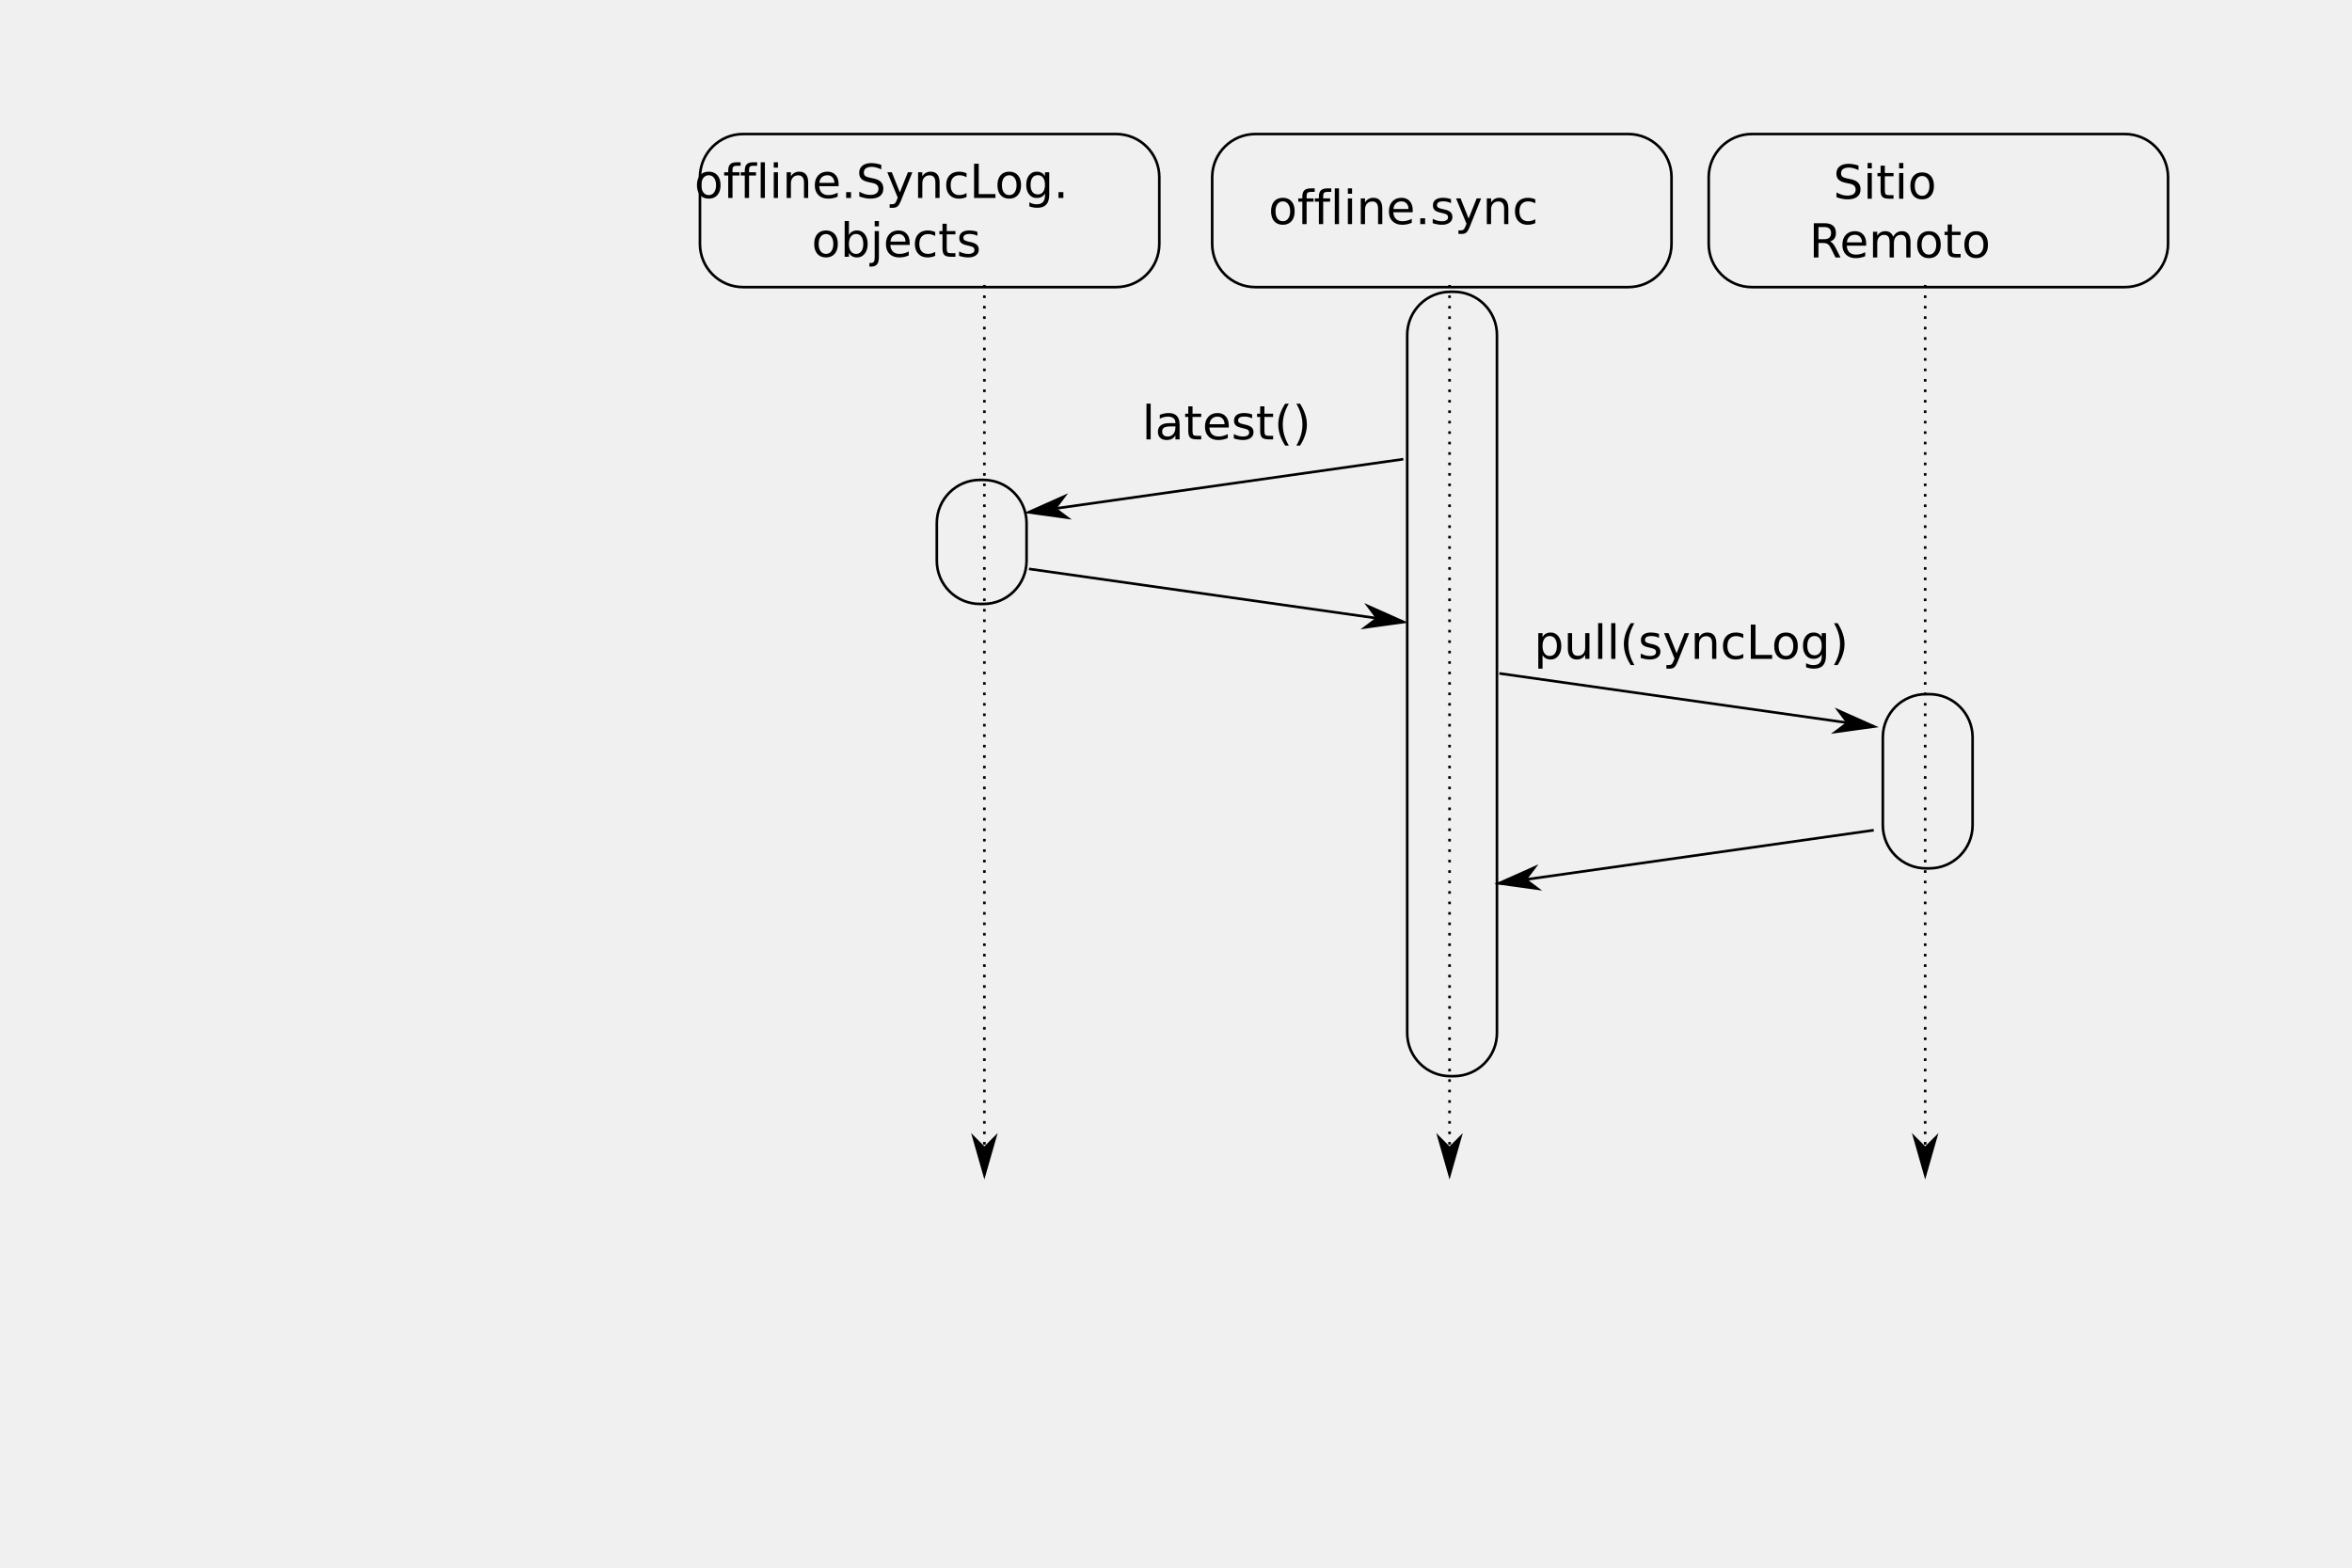
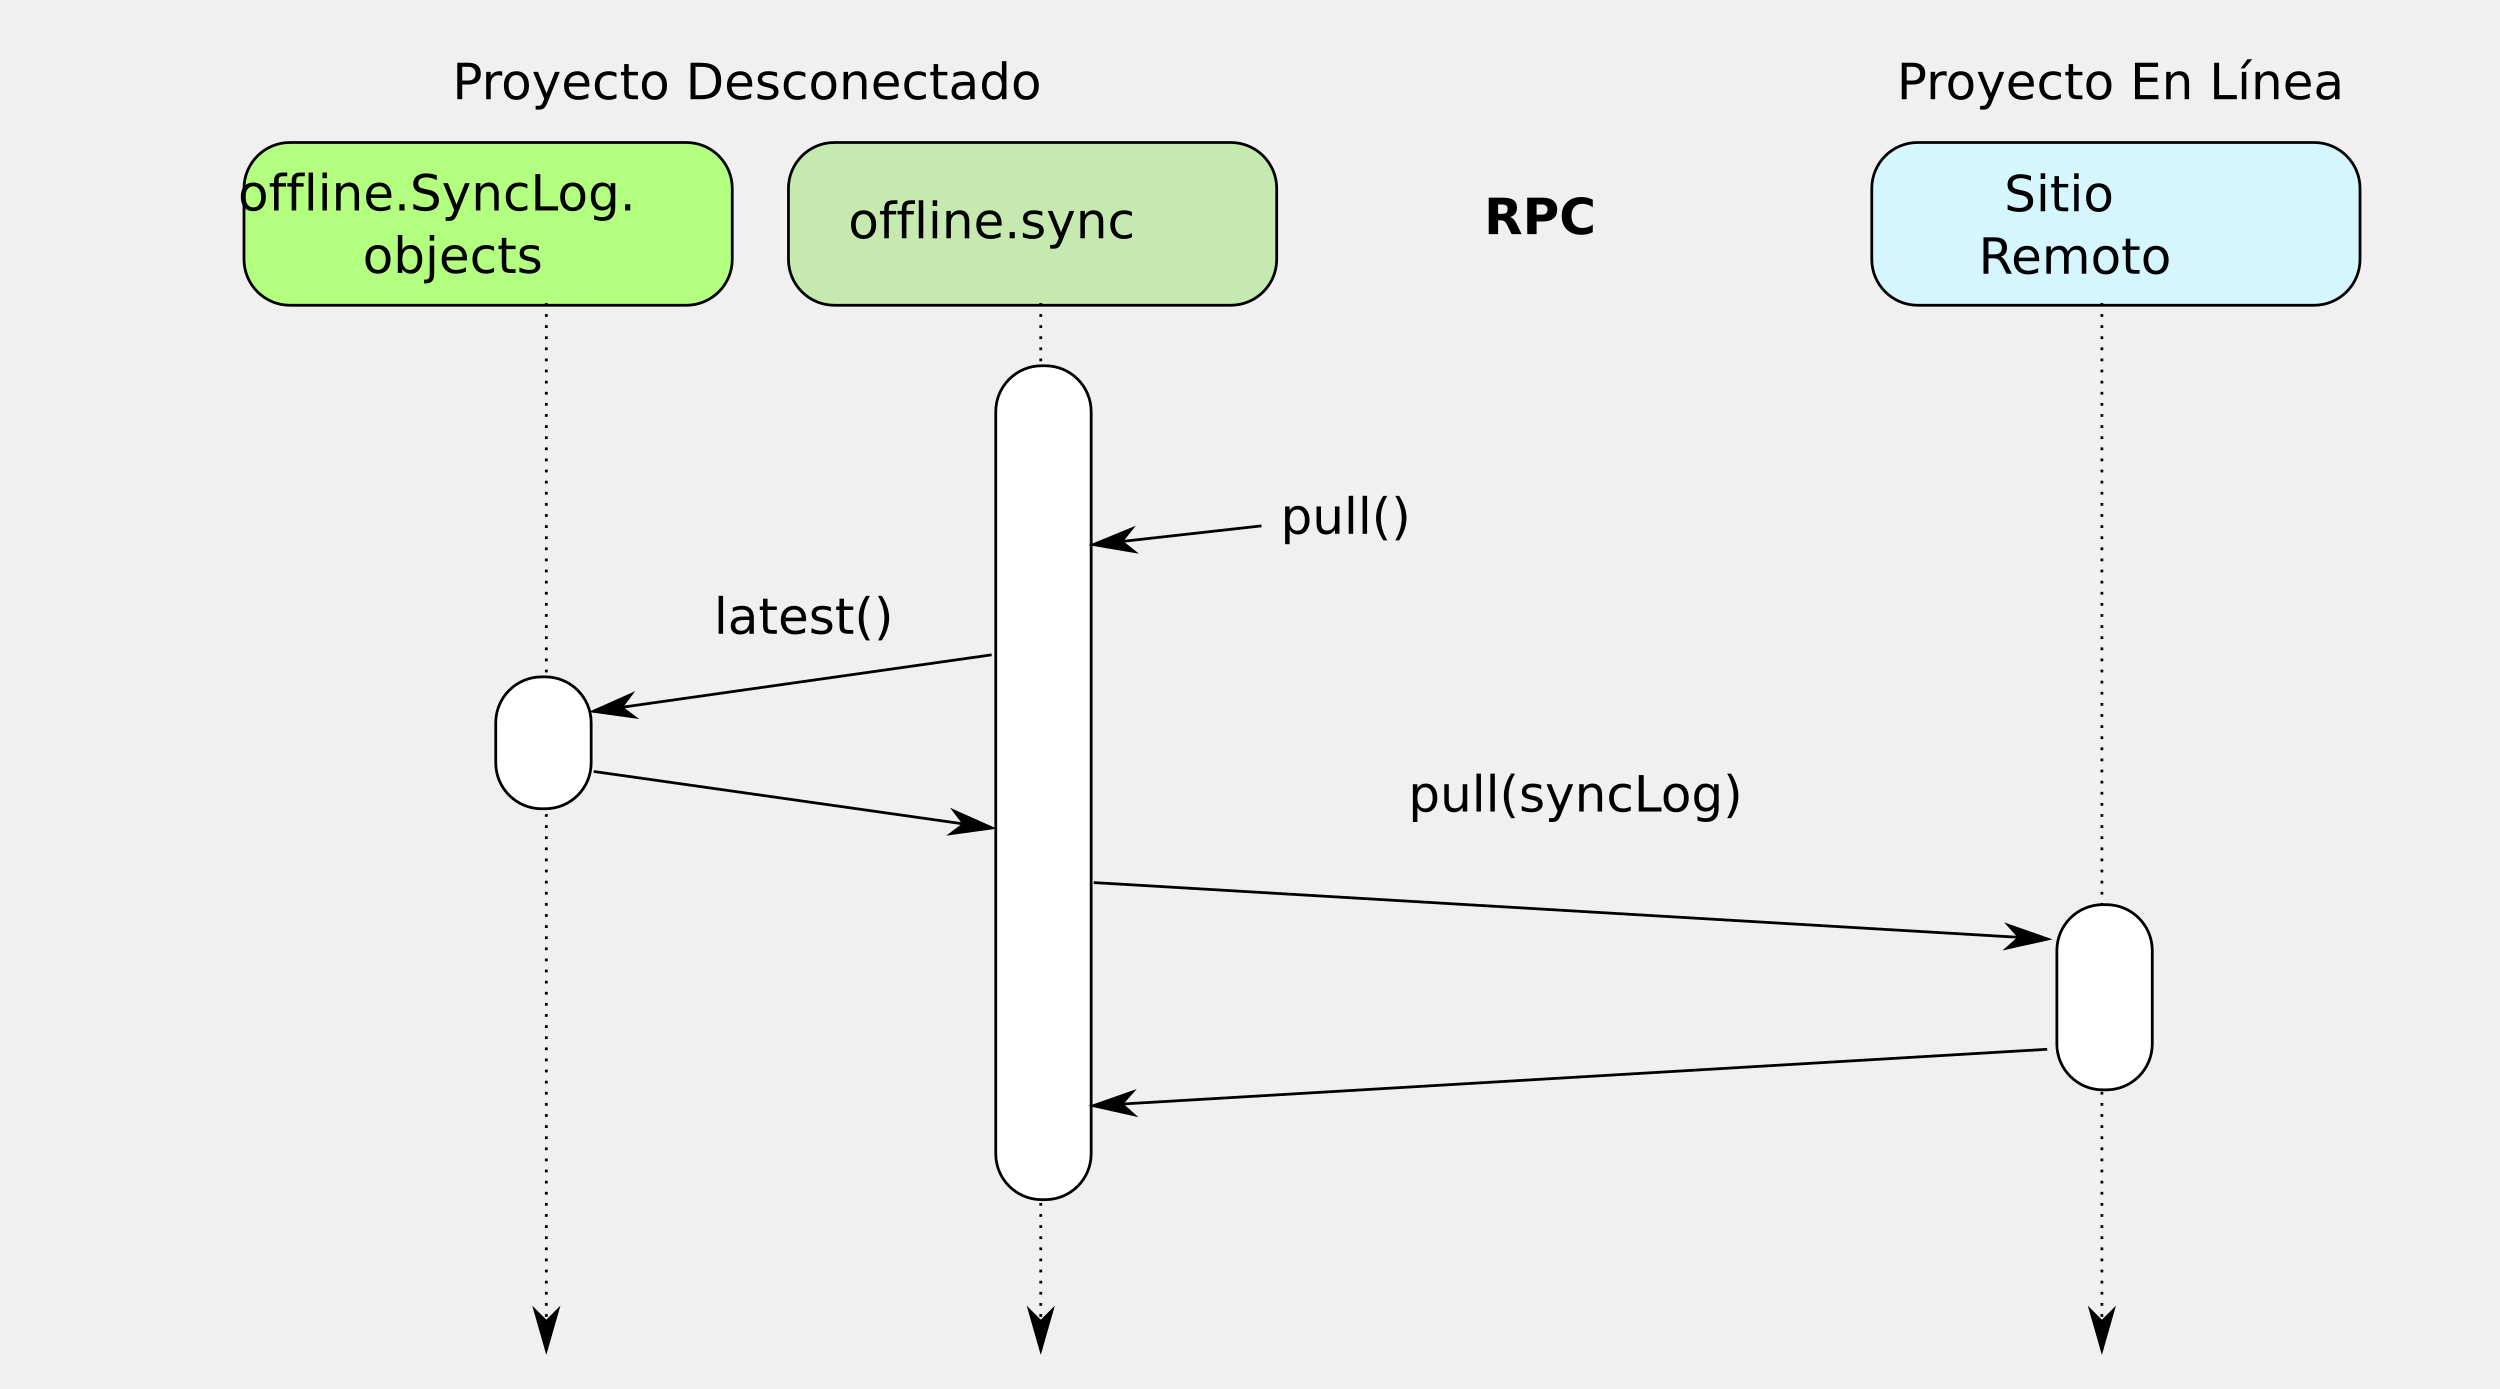
- <svg xmlns="http://www.w3.org/2000/svg" width="900" height="600" id="svg7798" version="1.0">
+ <svg xmlns="http://www.w3.org/2000/svg" width="900" height="500" id="svg7798" version="1.0">
  <defs id="defs7800">
-     <marker orient="auto" refY="0.0" refX="0.0" id="Arrow1Lend" style="overflow:visible;">
-       <path id="path3245" d="M 0.0,0.0 L 5.0,-5.0 L -12.5,0.0 L 5.0,5.0 L 0.0,0.0 z " style="fill-rule:evenodd;stroke:#000000;stroke-width:1.0pt;marker-start:none;" transform="scale(0.8) rotate(180) translate(12.5,0)" />
+     <marker orient="auto" refY="0" refX="0" id="Arrow1Lend" style="overflow:visible">
+       <path id="path3245" d="M 0,0 L 5,-5 L -12.5,0 L 5,5 L 0,0 z" style="fill-rule:evenodd;stroke:#000000;stroke-width:1pt;marker-start:none" transform="matrix(-0.8,0,0,-0.8,-10,0)" />
    </marker>
  </defs>
  <g id="layer1">
-     <rect style="opacity:1;fill:none;fill-opacity:1;fill-rule:evenodd;stroke:#000000;stroke-width:1px;stroke-linecap:butt;stroke-linejoin:miter;marker:none;marker-start:none;marker-mid:none;marker-end:none;stroke-miterlimit:4;stroke-dasharray:none;stroke-dashoffset:0;stroke-opacity:1;visibility:visible;display:inline;overflow:visible;enable-background:accumulate" id="rect7810" width="175.767" height="58.589" x="463.843" y="51.301" rx="16.529" ry="16.529" />
-     <text xml:space="preserve" style="font-size:18px;font-style:normal;font-weight:normal;text-align:center;text-anchor:middle;fill:#000000;fill-opacity:1;stroke:none;stroke-width:1px;stroke-linecap:butt;stroke-linejoin:miter;stroke-opacity:1;font-family:Bitstream Vera Sans;-inkscape-font-specification:Bitstream Vera Sans" x="551.291" y="85.779" id="text7812">
-       <tspan x="551.291" y="85.779" id="tspan7816">offline.sync</tspan>
+     <rect style="opacity:1;fill:#c6e9af;fill-opacity:1;fill-rule:evenodd;stroke:#000000;stroke-width:1px;stroke-linecap:butt;stroke-linejoin:miter;marker:none;marker-start:none;marker-mid:none;marker-end:none;stroke-miterlimit:4;stroke-dasharray:none;stroke-dashoffset:0;stroke-opacity:1;visibility:visible;display:inline;overflow:visible;enable-background:accumulate" id="rect7810" width="175.767" height="58.589" x="283.843" y="51.301" rx="16.529" ry="16.529" />
+     <text xml:space="preserve" style="font-size:18px;font-style:normal;font-weight:normal;text-align:center;text-anchor:middle;fill:#000000;fill-opacity:1;stroke:none;stroke-width:1px;stroke-linecap:butt;stroke-linejoin:miter;stroke-opacity:1;font-family:Bitstream Vera Sans;-inkscape-font-specification:Bitstream Vera Sans" x="371.291" y="85.779" id="text7812">
+       <tspan x="371.291" y="85.779" id="tspan7816">offline.sync</tspan>
    </text>
-     <rect ry="16.529" rx="16.529" y="51.301" x="653.843" height="58.589" width="175.767" id="rect7824" style="opacity:1;fill:none;fill-opacity:1;fill-rule:evenodd;stroke:#000000;stroke-width:1px;stroke-linecap:butt;stroke-linejoin:miter;marker:none;marker-start:none;marker-mid:none;marker-end:none;stroke-miterlimit:4;stroke-dasharray:none;stroke-dashoffset:0;stroke-opacity:1;visibility:visible;display:inline;overflow:visible;enable-background:accumulate" />
-     <text id="text7826" y="76.056" x="741.291" style="font-size:18px;font-style:normal;font-weight:normal;text-align:center;text-anchor:middle;fill:#000000;fill-opacity:1;stroke:none;stroke-width:1px;stroke-linecap:butt;stroke-linejoin:miter;stroke-opacity:1;font-family:Bitstream Vera Sans;-inkscape-font-specification:Bitstream Vera Sans" xml:space="preserve">
-       <tspan id="tspan7830" y="76.056" x="741.291">Sitio</tspan>
-       <tspan y="98.556" x="741.291" id="tspan7834">Remoto</tspan>
+     <rect ry="16.529" rx="16.529" y="51.301" x="673.843" height="58.589" width="175.767" id="rect7824" style="opacity:1;fill:#d5f6ff;fill-opacity:1;fill-rule:evenodd;stroke:#000000;stroke-width:1px;stroke-linecap:butt;stroke-linejoin:miter;marker:none;marker-start:none;marker-mid:none;marker-end:none;stroke-miterlimit:4;stroke-dasharray:none;stroke-dashoffset:0;stroke-opacity:1;visibility:visible;display:inline;overflow:visible;enable-background:accumulate" />
+     <text id="text7826" y="76.056" x="761.291" style="font-size:18px;font-style:normal;font-weight:normal;text-align:center;text-anchor:middle;fill:#000000;fill-opacity:1;stroke:none;stroke-width:1px;stroke-linecap:butt;stroke-linejoin:miter;stroke-opacity:1;font-family:Bitstream Vera Sans;-inkscape-font-specification:Bitstream Vera Sans" xml:space="preserve">
+       <tspan id="tspan7830" y="76.056" x="761.291">Sitio</tspan>
+       <tspan y="98.556" x="761.291" id="tspan7834">Remoto</tspan>
    </text>
-     <path style="fill:none;fill-rule:evenodd;stroke:#000000;stroke-width:1;stroke-linecap:butt;stroke-linejoin:miter;marker-end:url(#Arrow1Lend);stroke-miterlimit:4;stroke-dasharray:1, 3;stroke-dashoffset:0;stroke-opacity:1" d="M 554.675,109.066 L 554.675,449.487" id="path7836" />
-     <path id="path8864" d="M 736.675,109.066 L 736.675,449.487" style="fill:none;fill-rule:evenodd;stroke:#000000;stroke-width:1;stroke-linecap:butt;stroke-linejoin:miter;marker-end:url(#Arrow1Lend);stroke-miterlimit:4;stroke-dasharray:1, 3;stroke-dashoffset:0;stroke-opacity:1" />
-     <rect style="opacity:1;fill:none;fill-opacity:1;fill-rule:evenodd;stroke:#000000;stroke-width:1;stroke-linecap:butt;stroke-linejoin:miter;marker:none;marker-start:none;marker-mid:none;marker-end:none;stroke-miterlimit:4;stroke-dasharray:none;stroke-dashoffset:0;stroke-opacity:1;visibility:visible;display:inline;overflow:visible;enable-background:accumulate" id="rect8866" width="34.345" height="66.67" x="720.472" y="265.675" rx="16.529" ry="16.529" />
-     <rect ry="16.529" rx="16.529" y="111.675" x="538.472" height="300.201" width="34.345" id="rect8868" style="opacity:1;fill:none;fill-opacity:1;fill-rule:evenodd;stroke:#000000;stroke-width:1;stroke-linecap:butt;stroke-linejoin:miter;marker:none;marker-start:none;marker-mid:none;marker-end:none;stroke-miterlimit:4;stroke-dasharray:none;stroke-dashoffset:0;stroke-opacity:1;visibility:visible;display:inline;overflow:visible;enable-background:accumulate" />
-     <text xml:space="preserve" style="font-size:18px;font-style:normal;font-weight:bold;fill:#000000;fill-opacity:1;stroke:none;stroke-width:1px;stroke-linecap:butt;stroke-linejoin:miter;stroke-opacity:1;font-family:Bitstream Vera Sans;-inkscape-font-specification:Sans" x="436.995" y="168.162" id="text8870">
-       <tspan id="tspan8872" x="436.995" y="168.162" style="font-weight:normal;-inkscape-font-specification:Bitstream Vera Sans">latest()</tspan>
+     <path style="fill:none;fill-rule:evenodd;stroke:#000000;stroke-width:1;stroke-linecap:butt;stroke-linejoin:miter;marker-end:url(#Arrow1Lend);stroke-miterlimit:4;stroke-dasharray:1, 3;stroke-dashoffset:0;stroke-opacity:1" d="M 374.675,109.066 L 374.675,485.853" id="path7836" />
+     <path id="path8864" d="M 756.675,109.066 L 756.675,485.853" style="fill:none;fill-rule:evenodd;stroke:#000000;stroke-width:1;stroke-linecap:butt;stroke-linejoin:miter;marker-end:url(#Arrow1Lend);stroke-miterlimit:4;stroke-dasharray:1, 3;stroke-dashoffset:0;stroke-opacity:1" />
+     <rect style="opacity:1;fill:#ffffff;fill-opacity:1;fill-rule:evenodd;stroke:#000000;stroke-width:1;stroke-linecap:butt;stroke-linejoin:miter;marker:none;marker-start:none;marker-mid:none;marker-end:none;stroke-miterlimit:4;stroke-dasharray:none;stroke-dashoffset:0;stroke-opacity:1;visibility:visible;display:inline;overflow:visible;enable-background:accumulate" id="rect8866" width="34.345" height="66.67" x="740.472" y="325.675" rx="16.529" ry="16.529" />
+     <rect ry="16.529" rx="16.529" y="131.675" x="358.472" height="300.201" width="34.345" id="rect8868" style="opacity:1;fill:#ffffff;fill-opacity:1;fill-rule:evenodd;stroke:#000000;stroke-width:1;stroke-linecap:butt;stroke-linejoin:miter;marker:none;marker-start:none;marker-mid:none;marker-end:none;stroke-miterlimit:4;stroke-dasharray:none;stroke-dashoffset:0;stroke-opacity:1;visibility:visible;display:inline;overflow:visible;enable-background:accumulate" />
+     <text xml:space="preserve" style="font-size:18px;font-style:normal;font-weight:bold;fill:#000000;fill-opacity:1;stroke:none;stroke-width:1px;stroke-linecap:butt;stroke-linejoin:miter;stroke-opacity:1;font-family:Bitstream Vera Sans;-inkscape-font-specification:Sans" x="256.995" y="228.162" id="text8870">
+       <tspan id="tspan8872" x="256.995" y="228.162" style="font-weight:normal;-inkscape-font-specification:Bitstream Vera Sans">latest()</tspan>
    </text>
-     <rect ry="16.529" rx="16.529" y="51.301" x="267.843" height="58.589" width="175.767" id="rect8876" style="opacity:1;fill:none;fill-opacity:1;fill-rule:evenodd;stroke:#000000;stroke-width:1px;stroke-linecap:butt;stroke-linejoin:miter;marker:none;marker-start:none;marker-mid:none;marker-end:none;stroke-miterlimit:4;stroke-dasharray:none;stroke-dashoffset:0;stroke-opacity:1;visibility:visible;display:inline;overflow:visible;enable-background:accumulate" />
-     <text id="text8878" y="75.779" x="357.291" style="font-size:18px;font-style:normal;font-weight:normal;text-align:center;text-anchor:middle;fill:#000000;fill-opacity:1;stroke:none;stroke-width:1px;stroke-linecap:butt;stroke-linejoin:miter;stroke-opacity:1;font-family:Bitstream Vera Sans;-inkscape-font-specification:Bitstream Vera Sans" xml:space="preserve">
-       <tspan id="tspan8880" y="75.779" x="357.291">offline.SyncLog.</tspan>
-       <tspan y="98.279" x="357.291" id="tspan8882">objects</tspan>
+     <rect ry="16.529" rx="16.529" y="51.301" x="87.843" height="58.589" width="175.767" id="rect8876" style="opacity:1;fill:#b3ff80;fill-opacity:1;fill-rule:evenodd;stroke:#000000;stroke-width:1px;stroke-linecap:butt;stroke-linejoin:miter;marker:none;marker-start:none;marker-mid:none;marker-end:none;stroke-miterlimit:4;stroke-dasharray:none;stroke-dashoffset:0;stroke-opacity:1;visibility:visible;display:inline;overflow:visible;enable-background:accumulate" />
+     <text id="text8878" y="75.779" x="177.291" style="font-size:18px;font-style:normal;font-weight:normal;text-align:center;text-anchor:middle;fill:#000000;fill-opacity:1;stroke:none;stroke-width:1px;stroke-linecap:butt;stroke-linejoin:miter;stroke-opacity:1;font-family:Bitstream Vera Sans;-inkscape-font-specification:Bitstream Vera Sans" xml:space="preserve">
+       <tspan id="tspan8880" y="75.779" x="177.291">offline.SyncLog.</tspan>
+       <tspan y="98.279" x="177.291" id="tspan8882">objects</tspan>
    </text>
-     <path style="fill:none;fill-rule:evenodd;stroke:#000000;stroke-width:1;stroke-linecap:butt;stroke-linejoin:miter;marker-end:url(#Arrow1Lend);stroke-miterlimit:4;stroke-dasharray:1, 3;stroke-dashoffset:0;stroke-opacity:1" d="M 376.675,109.066 L 376.675,449.487" id="path8884" />
-     <rect ry="16.529" rx="16.529" y="183.675" x="358.472" height="47.477" width="34.345" id="rect8886" style="opacity:1;fill:none;fill-opacity:1;fill-rule:evenodd;stroke:#000000;stroke-width:1;stroke-linecap:butt;stroke-linejoin:miter;marker:none;marker-start:none;marker-mid:none;marker-end:none;stroke-miterlimit:4;stroke-dasharray:none;stroke-dashoffset:0;stroke-opacity:1;visibility:visible;display:inline;overflow:visible;enable-background:accumulate" />
-     <path style="fill:none;fill-rule:evenodd;stroke:#000000;stroke-width:1px;stroke-linecap:butt;stroke-linejoin:miter;marker-end:url(#Arrow1Lend);stroke-opacity:1" d="M 536.985,175.736 L 393.737,196.048" id="path8888" />
-     <path id="path9405" d="M 393.737,217.736 L 536.985,238.048" style="fill:none;fill-rule:evenodd;stroke:#000000;stroke-width:1px;stroke-linecap:butt;stroke-linejoin:miter;marker-end:url(#Arrow1Lend);stroke-opacity:1" />
-     <path style="fill:none;fill-rule:evenodd;stroke:#000000;stroke-width:1px;stroke-linecap:butt;stroke-linejoin:miter;marker-end:url(#Arrow1Lend);stroke-opacity:1" d="M 573.737,257.736 L 716.985,278.048" id="path9407" />
-     <path id="path9409" d="M 716.985,317.736 L 573.737,338.048" style="fill:none;fill-rule:evenodd;stroke:#000000;stroke-width:1px;stroke-linecap:butt;stroke-linejoin:miter;marker-end:url(#Arrow1Lend);stroke-opacity:1" />
-     <text id="text9411" y="252.162" x="586.995" style="font-size:18px;font-style:normal;font-weight:bold;fill:#000000;fill-opacity:1;stroke:none;stroke-width:1px;stroke-linecap:butt;stroke-linejoin:miter;stroke-opacity:1;font-family:Bitstream Vera Sans;-inkscape-font-specification:Sans" xml:space="preserve">
-       <tspan y="252.162" x="586.995" id="tspan9413" style="font-weight:normal;-inkscape-font-specification:Bitstream Vera Sans">pull(syncLog)</tspan>
+     <path style="fill:none;fill-rule:evenodd;stroke:#000000;stroke-width:1;stroke-linecap:butt;stroke-linejoin:miter;marker-end:url(#Arrow1Lend);stroke-miterlimit:4;stroke-dasharray:1, 3;stroke-dashoffset:0;stroke-opacity:1" d="M 196.675,109.066 L 196.675,485.853" id="path8884" />
+     <rect ry="16.529" rx="16.529" y="243.675" x="178.472" height="47.477" width="34.345" id="rect8886" style="opacity:1;fill:#ffffff;fill-opacity:1;fill-rule:evenodd;stroke:#000000;stroke-width:1;stroke-linecap:butt;stroke-linejoin:miter;marker:none;marker-start:none;marker-mid:none;marker-end:none;stroke-miterlimit:4;stroke-dasharray:none;stroke-dashoffset:0;stroke-opacity:1;visibility:visible;display:inline;overflow:visible;enable-background:accumulate" />
+     <path style="fill:none;fill-rule:evenodd;stroke:#000000;stroke-width:1px;stroke-linecap:butt;stroke-linejoin:miter;marker-end:url(#Arrow1Lend);stroke-opacity:1" d="M 356.985,235.736 L 213.737,256.048" id="path8888" />
+     <path id="path9405" d="M 213.737,277.736 L 356.985,298.048" style="fill:none;fill-rule:evenodd;stroke:#000000;stroke-width:1px;stroke-linecap:butt;stroke-linejoin:miter;marker-end:url(#Arrow1Lend);stroke-opacity:1" />
+     <path style="fill:none;fill-rule:evenodd;stroke:#000000;stroke-width:1px;stroke-linecap:butt;stroke-linejoin:miter;marker-end:url(#Arrow1Lend);stroke-opacity:1" d="M 393.737,317.736 L 736.985,338.048" id="path9407" />
+     <path id="path9409" d="M 736.985,377.736 L 393.737,398.048" style="fill:none;fill-rule:evenodd;stroke:#000000;stroke-width:1px;stroke-linecap:butt;stroke-linejoin:miter;marker-end:url(#Arrow1Lend);stroke-opacity:1" />
+     <text id="text9411" y="292.162" x="506.995" style="font-size:18px;font-style:normal;font-weight:bold;fill:#000000;fill-opacity:1;stroke:none;stroke-width:1px;stroke-linecap:butt;stroke-linejoin:miter;stroke-opacity:1;font-family:Bitstream Vera Sans;-inkscape-font-specification:Sans" xml:space="preserve">
+       <tspan y="292.162" x="506.995" id="tspan9413" style="font-weight:normal;-inkscape-font-specification:Bitstream Vera Sans">pull(syncLog)</tspan>
    </text>
+     <text xml:space="preserve" style="font-size:18px;font-style:normal;font-weight:bold;fill:#000000;fill-opacity:1;stroke:none;stroke-width:1px;stroke-linecap:butt;stroke-linejoin:miter;stroke-opacity:1;font-family:Bitstream Vera Sans;-inkscape-font-specification:Sans" x="534.286" y="84.286" id="text3194">
+       <tspan id="tspan3196" x="534.286" y="84.286">RPC</tspan>
+     </text>
+     <text xml:space="preserve" style="font-size:18px;font-style:normal;font-weight:bold;fill:#000000;fill-opacity:1;stroke:none;stroke-width:1px;stroke-linecap:butt;stroke-linejoin:miter;stroke-opacity:1;font-family:Bitstream Vera Sans;-inkscape-font-specification:Sans" x="162.857" y="35.714" id="text3198">
+       <tspan id="tspan3200" x="162.857" y="35.714" style="font-weight:normal">Proyecto Desconectado</tspan>
+     </text>
+     <text id="text3202" y="35.714" x="682.857" style="font-size:18px;font-style:normal;font-weight:bold;fill:#000000;fill-opacity:1;stroke:none;stroke-width:1px;stroke-linecap:butt;stroke-linejoin:miter;stroke-opacity:1;font-family:Bitstream Vera Sans;-inkscape-font-specification:Sans" xml:space="preserve">
+       <tspan style="font-weight:normal" y="35.714" x="682.857" id="tspan3204">Proyecto En Línea</tspan>
+     </text>
+     <text xml:space="preserve" style="font-size:18px;font-style:normal;font-weight:bold;fill:#000000;fill-opacity:1;stroke:none;stroke-width:1px;stroke-linecap:butt;stroke-linejoin:miter;stroke-opacity:1;font-family:Bitstream Vera Sans;-inkscape-font-specification:Sans" x="460.995" y="192.162" id="text3206">
+       <tspan style="font-weight:normal;-inkscape-font-specification:Bitstream Vera Sans" id="tspan3208" x="460.995" y="192.162">pull()</tspan>
+     </text>
+     <path id="path3210" d="M 454.128,189.307 L 393.737,196.048" style="fill:none;fill-rule:evenodd;stroke:#000000;stroke-width:1px;stroke-linecap:butt;stroke-linejoin:miter;marker-end:url(#Arrow1Lend);stroke-opacity:1" />
  </g>
</svg>
